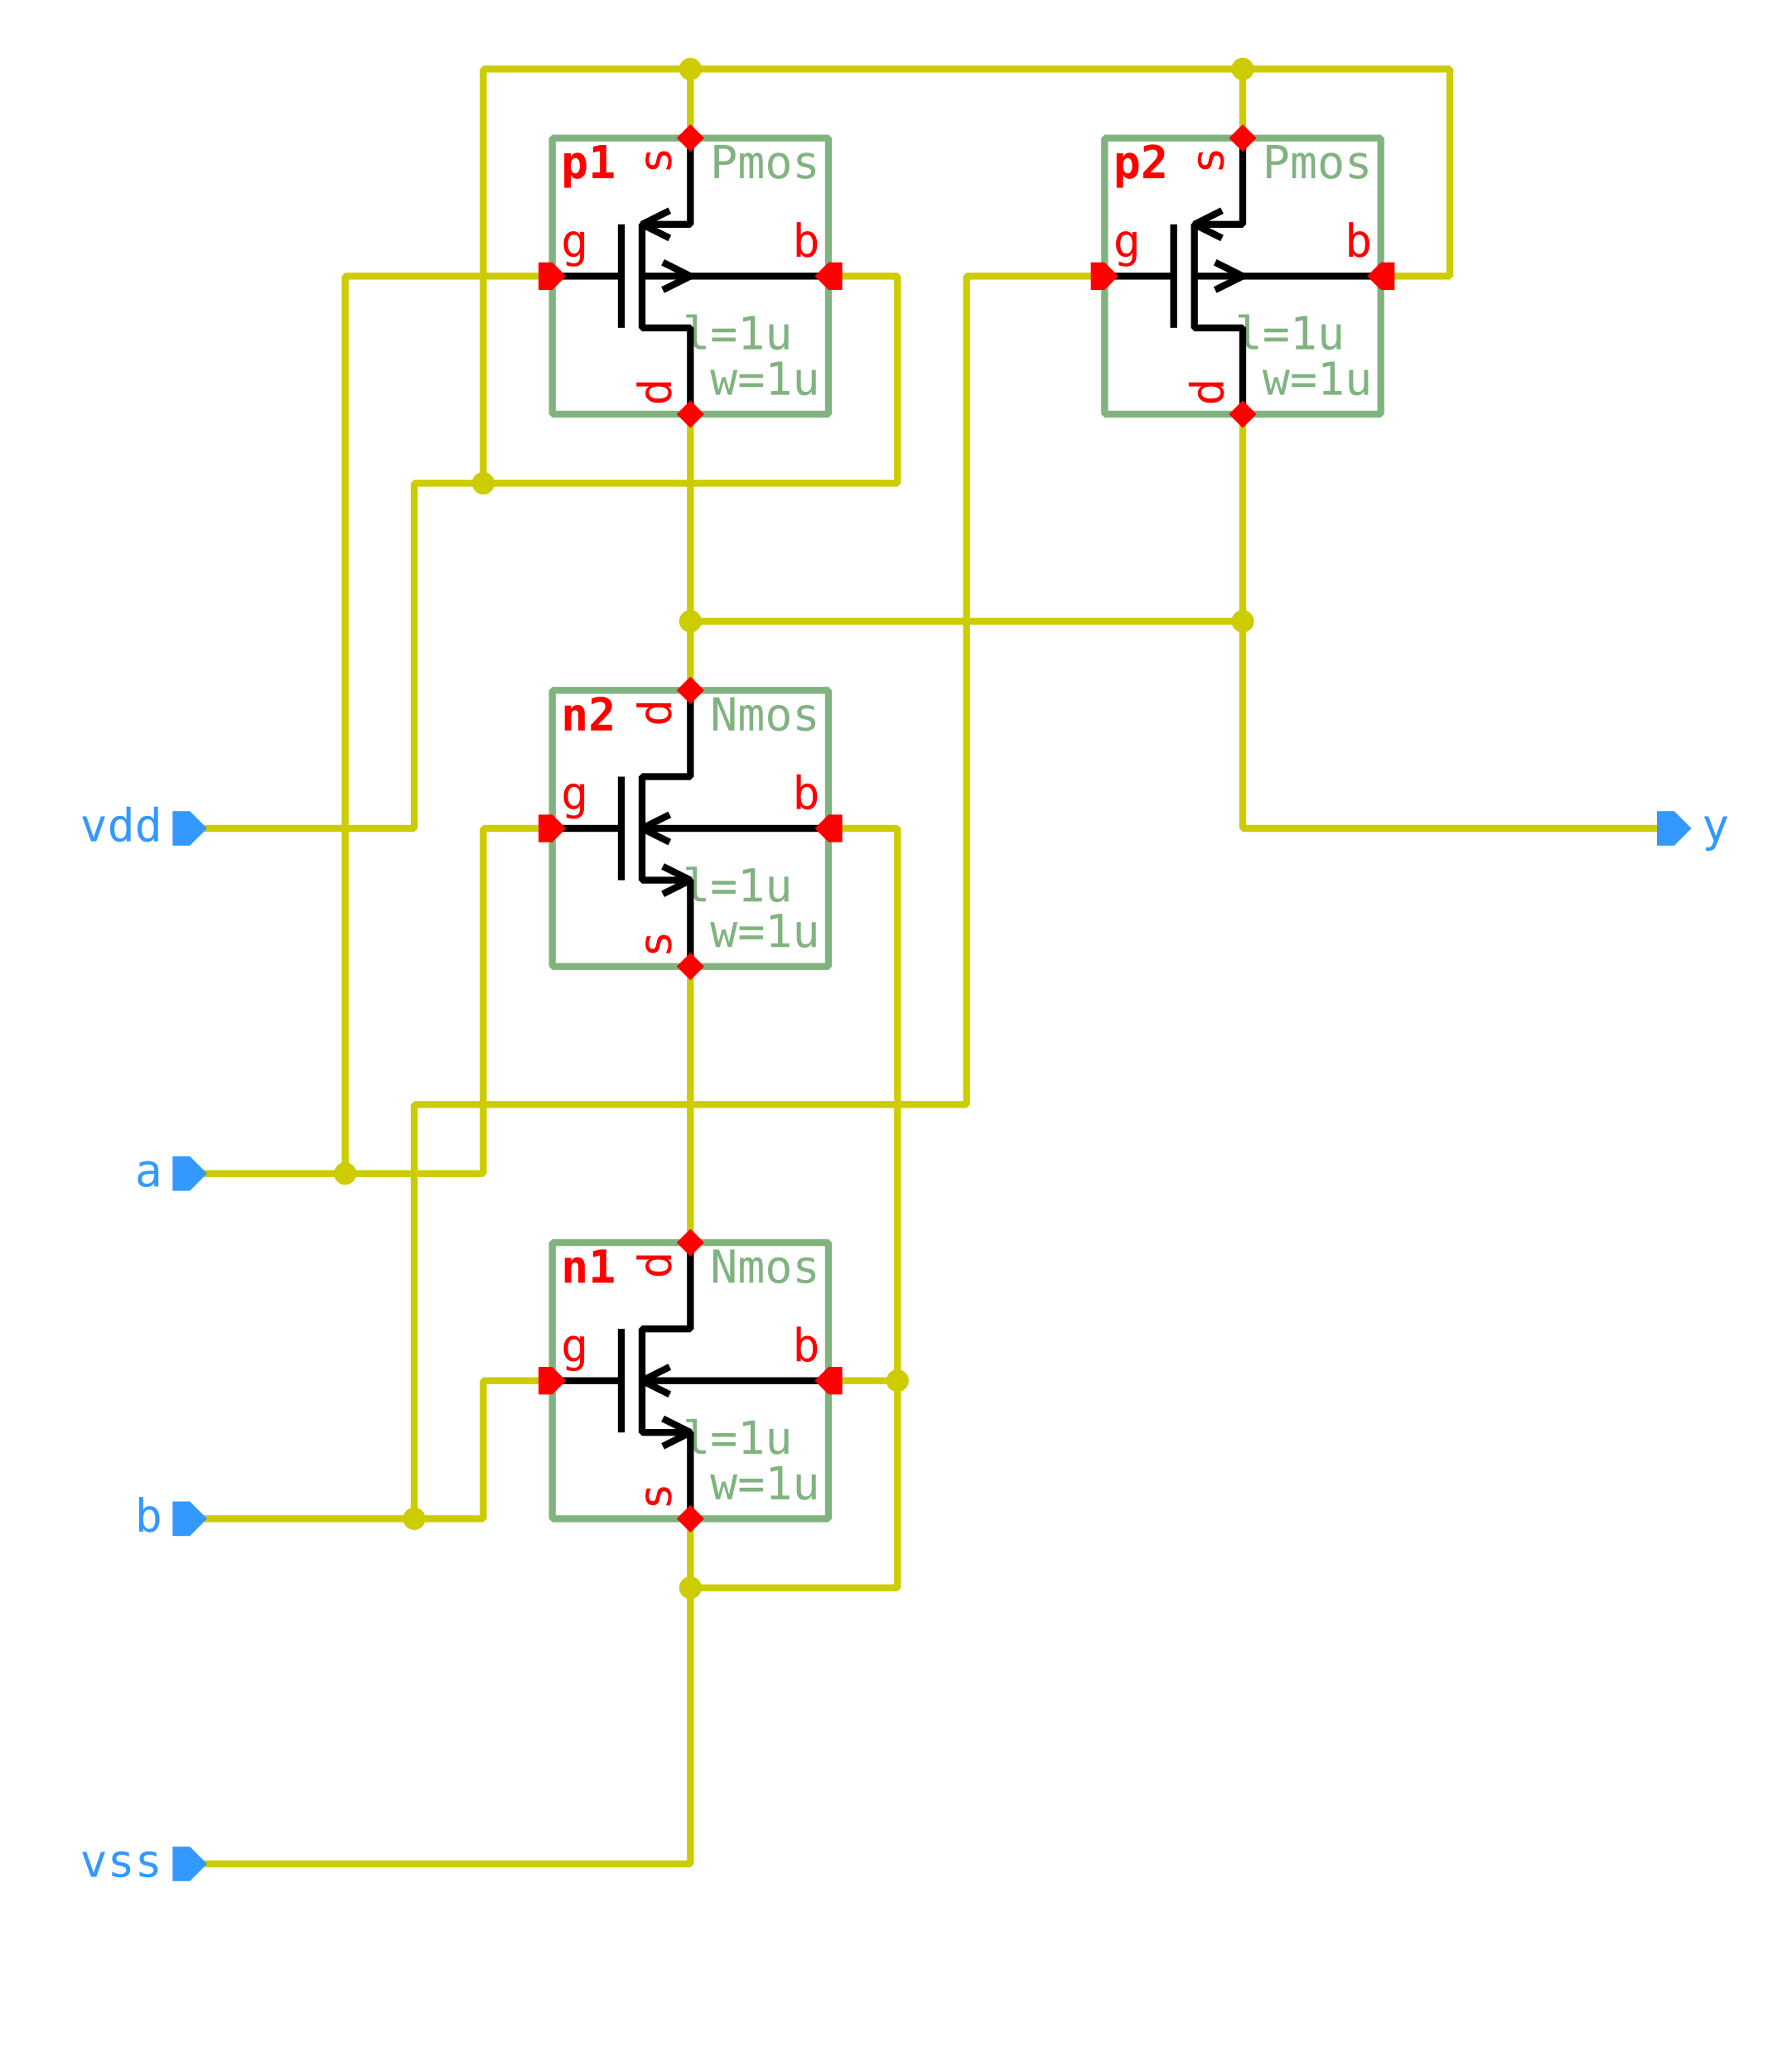
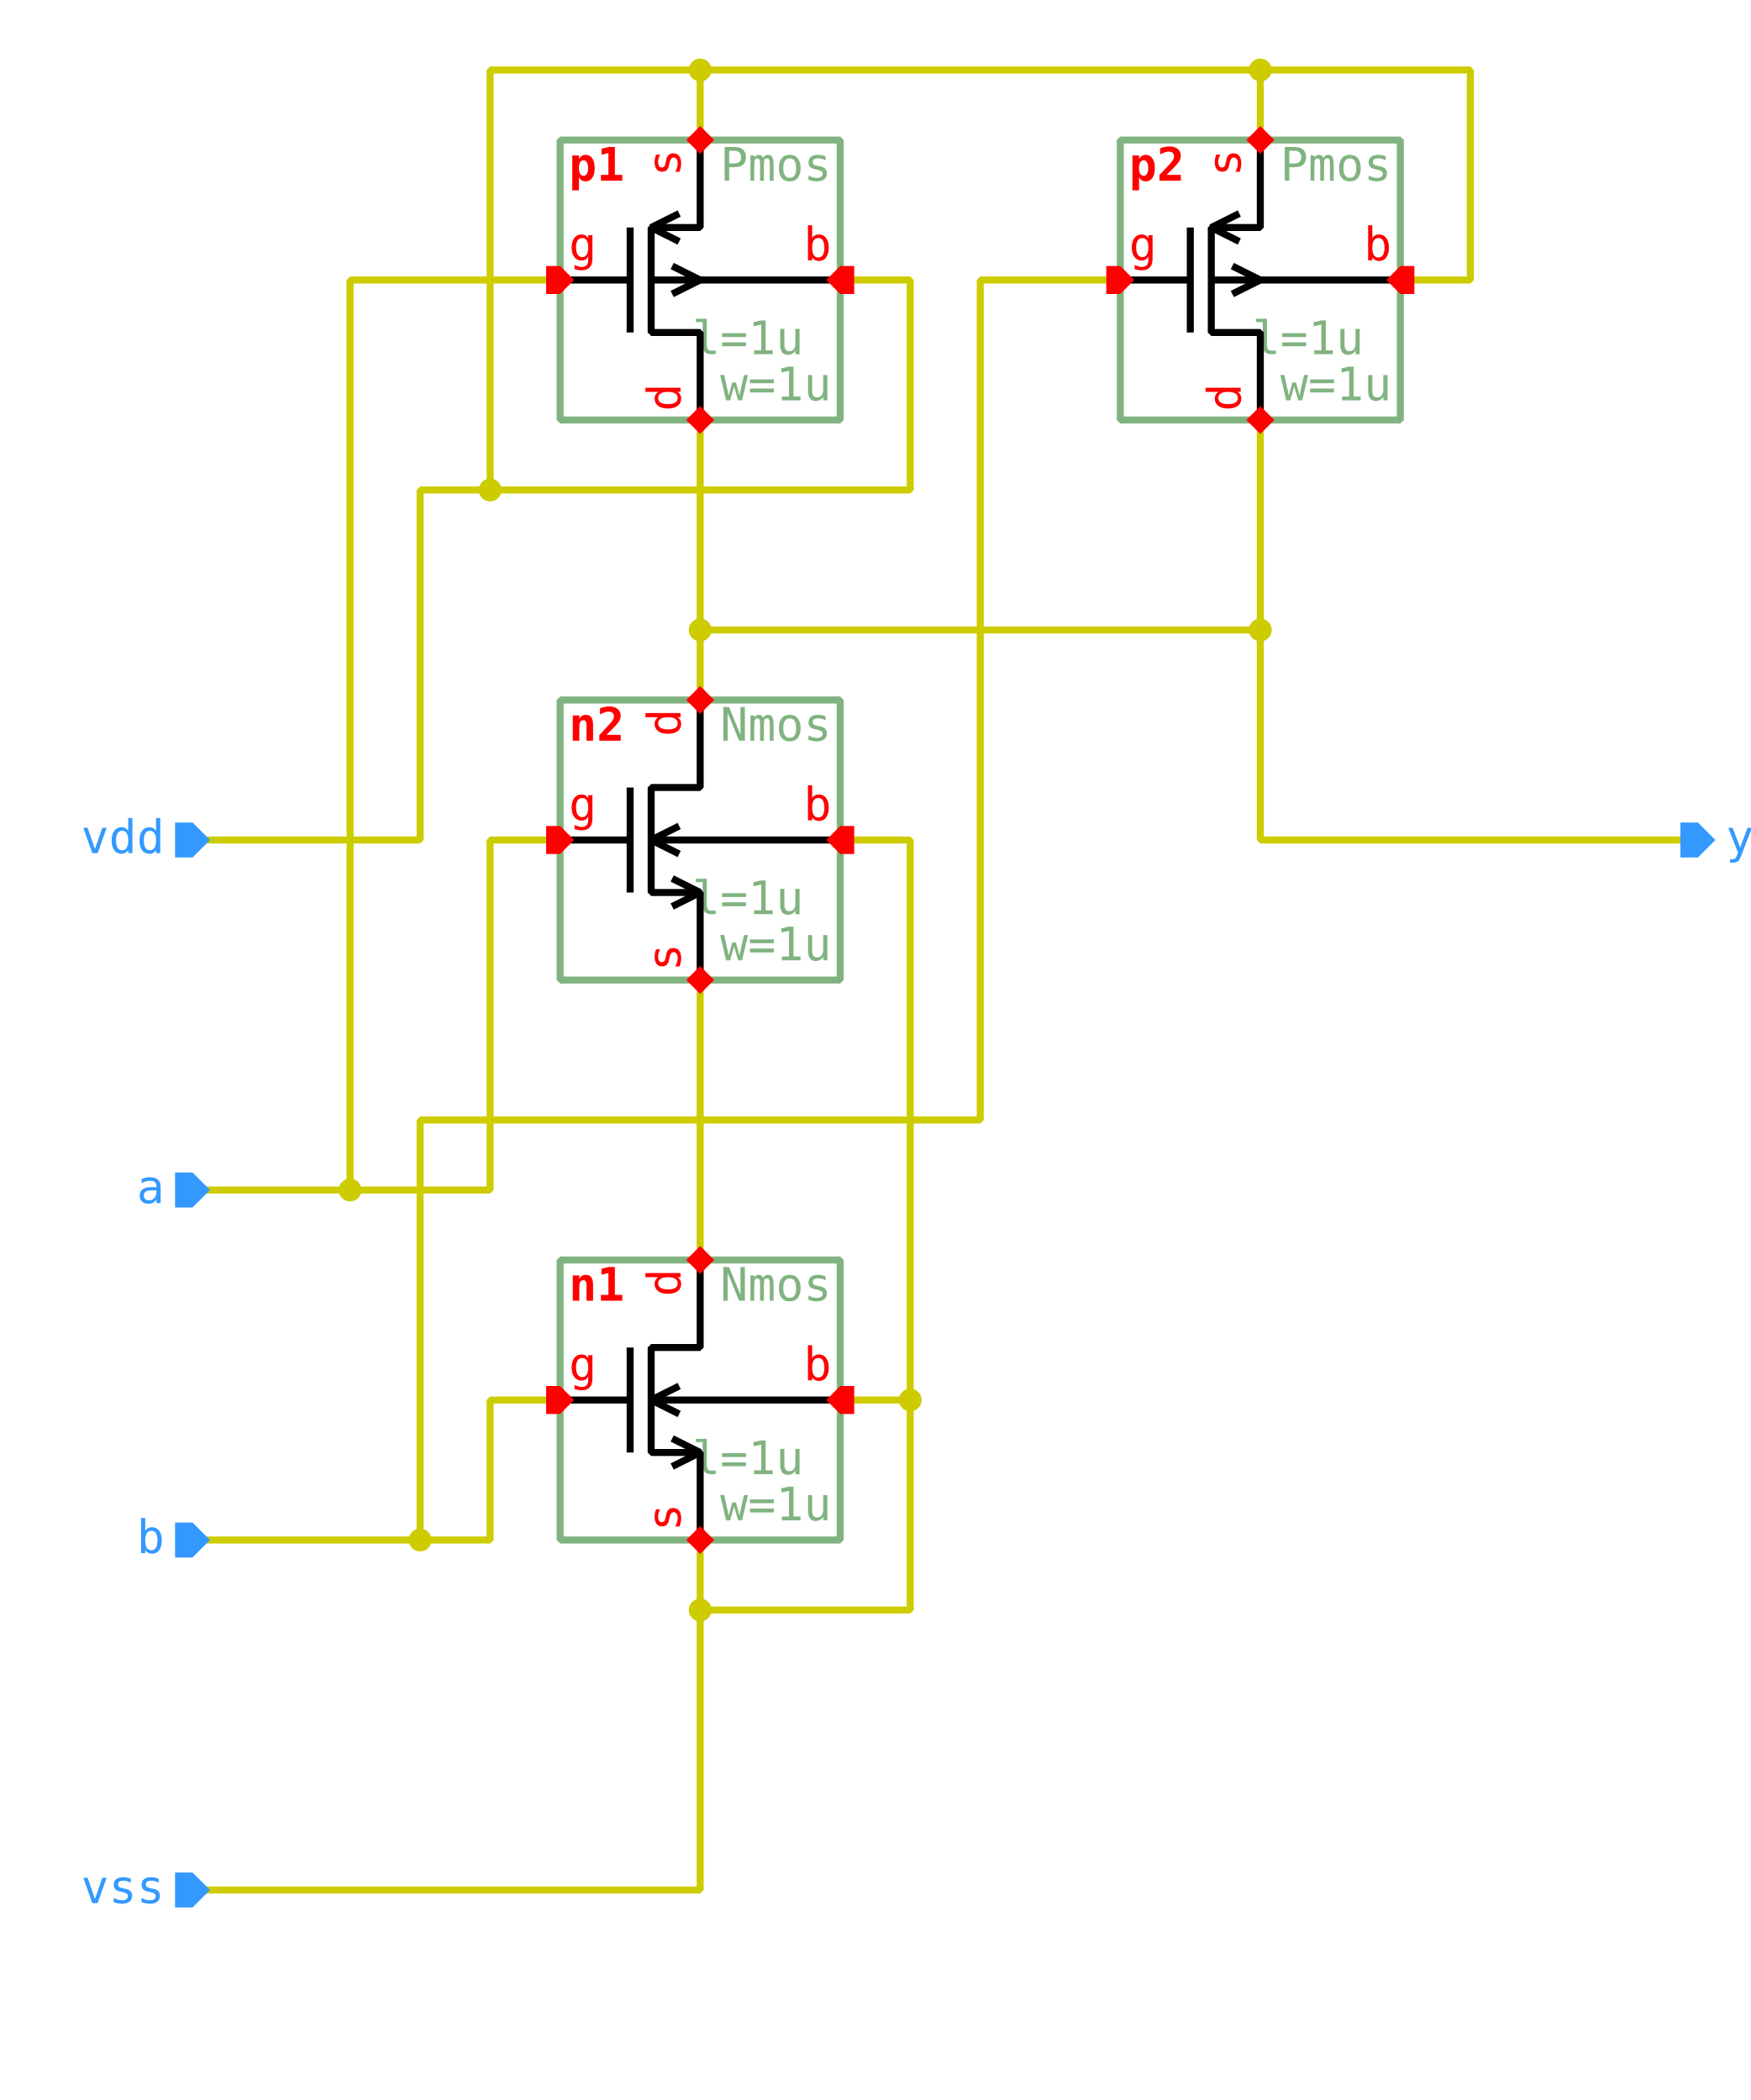
- <svg xmlns="http://www.w3.org/2000/svg" width="908.25px" height="1050.0px" viewBox="-1.0 -1.0 25.95 30.0">
+ <svg xmlns="http://www.w3.org/2000/svg" width="875.0px" height="1050.0px" viewBox="-1.0 -1.0 25.0 30.0">
  <style type="text/css">svg { stroke-linecap: butt; stroke-linejoin: bevel; } text { font-size: 11pt; font-family: "Inconsolata", monospace; font-stretch: 75%; } .instanceName { font-weight: bold; fill: #f00; } .pinLabel, .pinArrow { fill: #f00; } .params, .cellName { fill: #80b380; } .symbolOutline { stroke: #80b380; } .symbolPoly { stroke: #000; } .symbolOutline, .symbolPoly, .schemWire, .tapPoint { fill: none; stroke-width: 0.1; } .grid { fill: #ccc; } .schemWire, .tapPoint { stroke: #cc0; } .schemWire { stroke-linecap: square; } .connPoint, .tapPointLabel { fill: #cc0; } .portArrow, .portLabel { fill: #39f; }</style>
  <g transform="matrix(1 0 0 -1 0 28.0)">
    <path d="M2.0 17.0 L3.0 17.0 L5.0 17.0 L5.0 22.0 L6.0 22.0 L12.0 22.0 L12.0 25.0 L11.0 25.0" class="schemWire" />
    <path d="M6.0 22.0 L6.0 28.0 L9.0 28.0 L9.0 27.0" class="schemWire" />
    <path d="M9.0 28.0 L17.0 28.0 L17.0 27.0" class="schemWire" />
    <path d="M17.0 28.0 L20.0 28.0 L20.0 25.0 L19.0 25.0" class="schemWire" />
    <path d="M23.0 17.0 L22.0 17.0 L17.0 17.0 L17.0 20.0 L17.0 23.0" class="schemWire" />
    <path d="M17.0 20.0 L9.0 20.0 L9.0 19.0" class="schemWire" />
    <path d="M9.0 20.0 L9.0 23.0" class="schemWire" />
    <path d="M2.0 2.0 L3.0 2.0 L9.0 2.0 L9.0 6.0 L9.0 7.0" class="schemWire" />
    <path d="M9.0 6.0 L12.0 6.0 L12.0 9.0 L11.0 9.0" class="schemWire" />
    <path d="M12.0 9.0 L12.0 17.0 L11.0 17.0" class="schemWire" />
    <path d="M2.0 7.0 L3.0 7.0 L5.0 7.0 L6.0 7.0 L6.0 9.0 L7.0 9.0" class="schemWire" />
    <path d="M5.0 7.0 L5.0 13.0 L13.0 13.0 L13.0 25.0 L15.0 25.0" class="schemWire" />
    <path d="M2.0 12.0 L3.0 12.0 L4.0 12.0 L6.0 12.0 L6.0 17.0 L7.0 17.0" class="schemWire" />
    <path d="M4.0 12.0 L4.0 25.0 L7.0 25.0" class="schemWire" />
    <path d="M9.0 15.0 L9.0 11.0" class="schemWire" />
    <circle cx="17.0" cy="20.0" r="0.163" class="connPoint" />
    <circle cx="9.0" cy="20.0" r="0.163" class="connPoint" />
    <circle cx="4.0" cy="12.0" r="0.163" class="connPoint" />
    <circle cx="5.0" cy="7.0" r="0.163" class="connPoint" />
    <circle cx="17.0" cy="28.0" r="0.163" class="connPoint" />
    <circle cx="9.0" cy="28.0" r="0.163" class="connPoint" />
    <circle cx="6.0" cy="22.0" r="0.163" class="connPoint" />
    <circle cx="9.0" cy="6.0" r="0.163" class="connPoint" />
    <circle cx="12.0" cy="9.0" r="0.163" class="connPoint" />
    <g>
      <rect x="7.0" y="23.0" width="4.0" height="4.0" class="symbolOutline" />
      <text transform="matrix(0.045 0 0 -0.045 10.875 26.875)" dominant-baseline="hanging" text-anchor="end" class="cellName">Pmos</text>
      <text transform="matrix(0.045 0 0 -0.045 10.875 23.125)" dominant-baseline="ideographic" text-anchor="end" class="params">
        <tspan x="0" y="-1em">l=1u</tspan>
        <tspan x="0" y="0em">w=1u</tspan>
      </text>
      <text transform="matrix(0.045 0 0 -0.045 7.125 26.875)" dominant-baseline="hanging" text-anchor="start" class="instanceName">p1</text>
      <path d="M2.0 0.0 L2.0 1.25 L1.3 1.25 L1.3 2.75 L2.0 2.75 L2.0 4.0" transform="matrix(1 0 0 1 7.0 23.0)" class="symbolPoly" />
      <path d="M1.0 1.25 L1.0 2.75" transform="matrix(1 0 0 1 7.0 23.0)" class="symbolPoly" />
      <path d="M0.0 2.0 L1.0 2.0" transform="matrix(1 0 0 1 7.0 23.0)" class="symbolPoly" />
      <path d="M4.0 2.0 L1.3 2.0" transform="matrix(1 0 0 1 7.0 23.0)" class="symbolPoly" />
      <path d="M1.7 2.55 L1.3 2.75 L1.7 2.95" transform="matrix(1 0 0 1 7.0 23.0)" class="symbolPoly" />
      <path d="M1.6 1.8 L2.0 2.0 L1.6 2.2" transform="matrix(1 0 0 1 7.0 23.0)" class="symbolPoly" />
      <path d="M0 0 L0.2 -0.2 L0.2 -0.4 L0 -0.4 L-0.2 -0.4 L-0.2 -0.2 Z" transform="matrix(0 -1 1 0 7.2 25.0)" class="pinArrow" />
      <text transform="matrix(0.045 0 0 -0.045 7.125 25.125)" dominant-baseline="ideographic" text-anchor="start" class="pinLabel">g</text>
      <path d="M0 0 L0.2 -0.2 L0.2 -0.2 L0 -0.4 L-0.2 -0.2 L-0.2 -0.2 Z" transform="matrix(1 0 0 1 9.0 23.2)" class="pinArrow" />
      <text transform="matrix(0 0.045 0.045 0 8.875 23.125)" dominant-baseline="ideographic" text-anchor="start" class="pinLabel">d</text>
      <path d="M0 0 L0.2 -0.2 L0.2 -0.2 L0 -0.4 L-0.2 -0.2 L-0.2 -0.2 Z" transform="matrix(-1 0 0 -1 9.0 26.8)" class="pinArrow" />
      <text transform="matrix(0 0.045 0.045 0 8.875 26.875)" dominant-baseline="ideographic" text-anchor="end" class="pinLabel">s</text>
      <path d="M0 0 L0.2 -0.2 L0.2 -0.4 L0 -0.4 L-0.2 -0.4 L-0.2 -0.2 Z" transform="matrix(0 1 -1 0 10.8 25.0)" class="pinArrow" />
      <text transform="matrix(0.045 0 0 -0.045 10.875 25.125)" dominant-baseline="ideographic" text-anchor="end" class="pinLabel">b</text>
    </g>
    <g>
      <rect x="15.0" y="23.0" width="4.0" height="4.0" class="symbolOutline" />
      <text transform="matrix(0.045 0 0 -0.045 18.875 26.875)" dominant-baseline="hanging" text-anchor="end" class="cellName">Pmos</text>
      <text transform="matrix(0.045 0 0 -0.045 18.875 23.125)" dominant-baseline="ideographic" text-anchor="end" class="params">
        <tspan x="0" y="-1em">l=1u</tspan>
        <tspan x="0" y="0em">w=1u</tspan>
      </text>
      <text transform="matrix(0.045 0 0 -0.045 15.125 26.875)" dominant-baseline="hanging" text-anchor="start" class="instanceName">p2</text>
      <path d="M2.0 0.0 L2.0 1.25 L1.3 1.25 L1.3 2.75 L2.0 2.75 L2.0 4.0" transform="matrix(1 0 0 1 15.0 23.0)" class="symbolPoly" />
      <path d="M1.0 1.25 L1.0 2.75" transform="matrix(1 0 0 1 15.0 23.0)" class="symbolPoly" />
      <path d="M0.0 2.0 L1.0 2.0" transform="matrix(1 0 0 1 15.0 23.0)" class="symbolPoly" />
      <path d="M4.0 2.0 L1.3 2.0" transform="matrix(1 0 0 1 15.0 23.0)" class="symbolPoly" />
      <path d="M1.7 2.55 L1.3 2.75 L1.7 2.95" transform="matrix(1 0 0 1 15.0 23.0)" class="symbolPoly" />
      <path d="M1.6 1.8 L2.0 2.0 L1.6 2.2" transform="matrix(1 0 0 1 15.0 23.0)" class="symbolPoly" />
      <path d="M0 0 L0.2 -0.2 L0.2 -0.4 L0 -0.4 L-0.2 -0.4 L-0.2 -0.2 Z" transform="matrix(0 -1 1 0 15.2 25.0)" class="pinArrow" />
      <text transform="matrix(0.045 0 0 -0.045 15.125 25.125)" dominant-baseline="ideographic" text-anchor="start" class="pinLabel">g</text>
      <path d="M0 0 L0.2 -0.2 L0.2 -0.2 L0 -0.4 L-0.2 -0.2 L-0.2 -0.2 Z" transform="matrix(1 0 0 1 17.0 23.2)" class="pinArrow" />
      <text transform="matrix(0 0.045 0.045 0 16.875 23.125)" dominant-baseline="ideographic" text-anchor="start" class="pinLabel">d</text>
      <path d="M0 0 L0.2 -0.2 L0.2 -0.2 L0 -0.4 L-0.2 -0.2 L-0.2 -0.2 Z" transform="matrix(-1 0 0 -1 17.0 26.8)" class="pinArrow" />
      <text transform="matrix(0 0.045 0.045 0 16.875 26.875)" dominant-baseline="ideographic" text-anchor="end" class="pinLabel">s</text>
      <path d="M0 0 L0.2 -0.2 L0.2 -0.4 L0 -0.4 L-0.2 -0.4 L-0.2 -0.2 Z" transform="matrix(0 1 -1 0 18.8 25.0)" class="pinArrow" />
      <text transform="matrix(0.045 0 0 -0.045 18.875 25.125)" dominant-baseline="ideographic" text-anchor="end" class="pinLabel">b</text>
    </g>
    <g>
      <rect x="7.0" y="15.0" width="4.0" height="4.0" class="symbolOutline" />
      <text transform="matrix(0.045 0 0 -0.045 10.875 18.875)" dominant-baseline="hanging" text-anchor="end" class="cellName">Nmos</text>
      <text transform="matrix(0.045 0 0 -0.045 10.875 15.125)" dominant-baseline="ideographic" text-anchor="end" class="params">
        <tspan x="0" y="-1em">l=1u</tspan>
        <tspan x="0" y="0em">w=1u</tspan>
      </text>
      <text transform="matrix(0.045 0 0 -0.045 7.125 18.875)" dominant-baseline="hanging" text-anchor="start" class="instanceName">n2</text>
      <path d="M2.0 0.0 L2.0 1.25 L1.3 1.25 L1.3 2.75 L2.0 2.75 L2.0 4.0" transform="matrix(1 0 0 1 7.0 15.0)" class="symbolPoly" />
      <path d="M1.0 1.25 L1.0 2.75" transform="matrix(1 0 0 1 7.0 15.0)" class="symbolPoly" />
      <path d="M0.0 2.0 L1.0 2.0" transform="matrix(1 0 0 1 7.0 15.0)" class="symbolPoly" />
      <path d="M4.0 2.0 L1.3 2.0" transform="matrix(1 0 0 1 7.0 15.0)" class="symbolPoly" />
      <path d="M1.7 1.8 L1.3 2.0 L1.7 2.2" transform="matrix(1 0 0 1 7.0 15.0)" class="symbolPoly" />
      <path d="M1.6 1.05 L2.0 1.25 L1.6 1.45" transform="matrix(1 0 0 1 7.0 15.0)" class="symbolPoly" />
      <path d="M0 0 L0.2 -0.2 L0.2 -0.4 L0 -0.4 L-0.2 -0.4 L-0.2 -0.2 Z" transform="matrix(0 -1 1 0 7.2 17.0)" class="pinArrow" />
      <text transform="matrix(0.045 0 0 -0.045 7.125 17.125)" dominant-baseline="ideographic" text-anchor="start" class="pinLabel">g</text>
      <path d="M0 0 L0.2 -0.2 L0.2 -0.2 L0 -0.4 L-0.2 -0.2 L-0.2 -0.2 Z" transform="matrix(1 0 0 1 9.0 15.2)" class="pinArrow" />
      <text transform="matrix(0 0.045 0.045 0 8.875 15.125)" dominant-baseline="ideographic" text-anchor="start" class="pinLabel">s</text>
      <path d="M0 0 L0.2 -0.2 L0.2 -0.2 L0 -0.4 L-0.2 -0.2 L-0.2 -0.2 Z" transform="matrix(-1 0 0 -1 9.0 18.8)" class="pinArrow" />
      <text transform="matrix(0 0.045 0.045 0 8.875 18.875)" dominant-baseline="ideographic" text-anchor="end" class="pinLabel">d</text>
      <path d="M0 0 L0.2 -0.2 L0.2 -0.4 L0 -0.4 L-0.2 -0.4 L-0.2 -0.2 Z" transform="matrix(0 1 -1 0 10.8 17.0)" class="pinArrow" />
      <text transform="matrix(0.045 0 0 -0.045 10.875 17.125)" dominant-baseline="ideographic" text-anchor="end" class="pinLabel">b</text>
    </g>
    <g>
      <rect x="7.0" y="7.0" width="4.0" height="4.0" class="symbolOutline" />
      <text transform="matrix(0.045 0 0 -0.045 10.875 10.875)" dominant-baseline="hanging" text-anchor="end" class="cellName">Nmos</text>
      <text transform="matrix(0.045 0 0 -0.045 10.875 7.125)" dominant-baseline="ideographic" text-anchor="end" class="params">
        <tspan x="0" y="-1em">l=1u</tspan>
        <tspan x="0" y="0em">w=1u</tspan>
      </text>
      <text transform="matrix(0.045 0 0 -0.045 7.125 10.875)" dominant-baseline="hanging" text-anchor="start" class="instanceName">n1</text>
      <path d="M2.0 0.0 L2.0 1.25 L1.3 1.25 L1.3 2.75 L2.0 2.75 L2.0 4.0" transform="matrix(1 0 0 1 7.0 7.0)" class="symbolPoly" />
      <path d="M1.0 1.25 L1.0 2.75" transform="matrix(1 0 0 1 7.0 7.0)" class="symbolPoly" />
      <path d="M0.0 2.0 L1.0 2.0" transform="matrix(1 0 0 1 7.0 7.0)" class="symbolPoly" />
      <path d="M4.0 2.0 L1.3 2.0" transform="matrix(1 0 0 1 7.0 7.0)" class="symbolPoly" />
      <path d="M1.7 1.8 L1.3 2.0 L1.7 2.2" transform="matrix(1 0 0 1 7.0 7.0)" class="symbolPoly" />
      <path d="M1.6 1.05 L2.0 1.25 L1.6 1.45" transform="matrix(1 0 0 1 7.0 7.0)" class="symbolPoly" />
      <path d="M0 0 L0.2 -0.2 L0.2 -0.4 L0 -0.4 L-0.2 -0.4 L-0.2 -0.2 Z" transform="matrix(0 -1 1 0 7.2 9.0)" class="pinArrow" />
      <text transform="matrix(0.045 0 0 -0.045 7.125 9.125)" dominant-baseline="ideographic" text-anchor="start" class="pinLabel">g</text>
      <path d="M0 0 L0.2 -0.2 L0.2 -0.2 L0 -0.4 L-0.2 -0.2 L-0.2 -0.2 Z" transform="matrix(1 0 0 1 9.0 7.2)" class="pinArrow" />
      <text transform="matrix(0 0.045 0.045 0 8.875 7.125)" dominant-baseline="ideographic" text-anchor="start" class="pinLabel">s</text>
      <path d="M0 0 L0.2 -0.2 L0.2 -0.2 L0 -0.4 L-0.2 -0.2 L-0.2 -0.2 Z" transform="matrix(-1 0 0 -1 9.0 10.8)" class="pinArrow" />
      <text transform="matrix(0 0.045 0.045 0 8.875 10.875)" dominant-baseline="ideographic" text-anchor="end" class="pinLabel">d</text>
      <path d="M0 0 L0.2 -0.2 L0.2 -0.4 L0 -0.4 L-0.2 -0.4 L-0.2 -0.2 Z" transform="matrix(0 1 -1 0 10.8 9.0)" class="pinArrow" />
      <text transform="matrix(0.045 0 0 -0.045 10.875 9.125)" dominant-baseline="ideographic" text-anchor="end" class="pinLabel">b</text>
    </g>
    <g>
      <path d="M0 0 L0.25 0 L0.25 -0.25 L0 -0.5 L-0.25 -0.25 L-0.25 0 Z" transform="matrix(0 1 -1 0 23.0 17.0)" class="portArrow" />
      <text transform="matrix(0.045 0 0 -0.045 23.65 17.0)" dominant-baseline="middle" text-anchor="start" class="portLabel">y</text>
    </g>
    <g>
      <path d="M0 0 L0.25 -0.25 L0.25 -0.5 L0 -0.5 L-0.25 -0.5 L-0.25 -0.25 Z" transform="matrix(0 -1 1 0 2.0 12.0)" class="portArrow" />
      <text transform="matrix(0.045 0 0 -0.045 1.35 12.0)" dominant-baseline="middle" text-anchor="end" class="portLabel">a</text>
    </g>
    <g>
      <path d="M0 0 L0.25 -0.25 L0.25 -0.5 L0 -0.5 L-0.25 -0.5 L-0.25 -0.25 Z" transform="matrix(0 -1 1 0 2.0 7.0)" class="portArrow" />
      <text transform="matrix(0.045 0 0 -0.045 1.35 7.0)" dominant-baseline="middle" text-anchor="end" class="portLabel">b</text>
    </g>
    <g>
      <path d="M0 0 L0.25 -0.25 L0.25 -0.5 L0 -0.5 L-0.25 -0.5 L-0.25 -0.25 Z" transform="matrix(0 -1 1 0 2.0 17.0)" class="portArrow" />
      <text transform="matrix(0.045 0 0 -0.045 1.35 17.0)" dominant-baseline="middle" text-anchor="end" class="portLabel">vdd</text>
    </g>
    <g>
      <path d="M0 0 L0.25 -0.25 L0.25 -0.5 L0 -0.5 L-0.25 -0.5 L-0.25 -0.25 Z" transform="matrix(0 -1 1 0 2.0 2.0)" class="portArrow" />
      <text transform="matrix(0.045 0 0 -0.045 1.35 2.0)" dominant-baseline="middle" text-anchor="end" class="portLabel">vss</text>
    </g>
  </g>
</svg>
